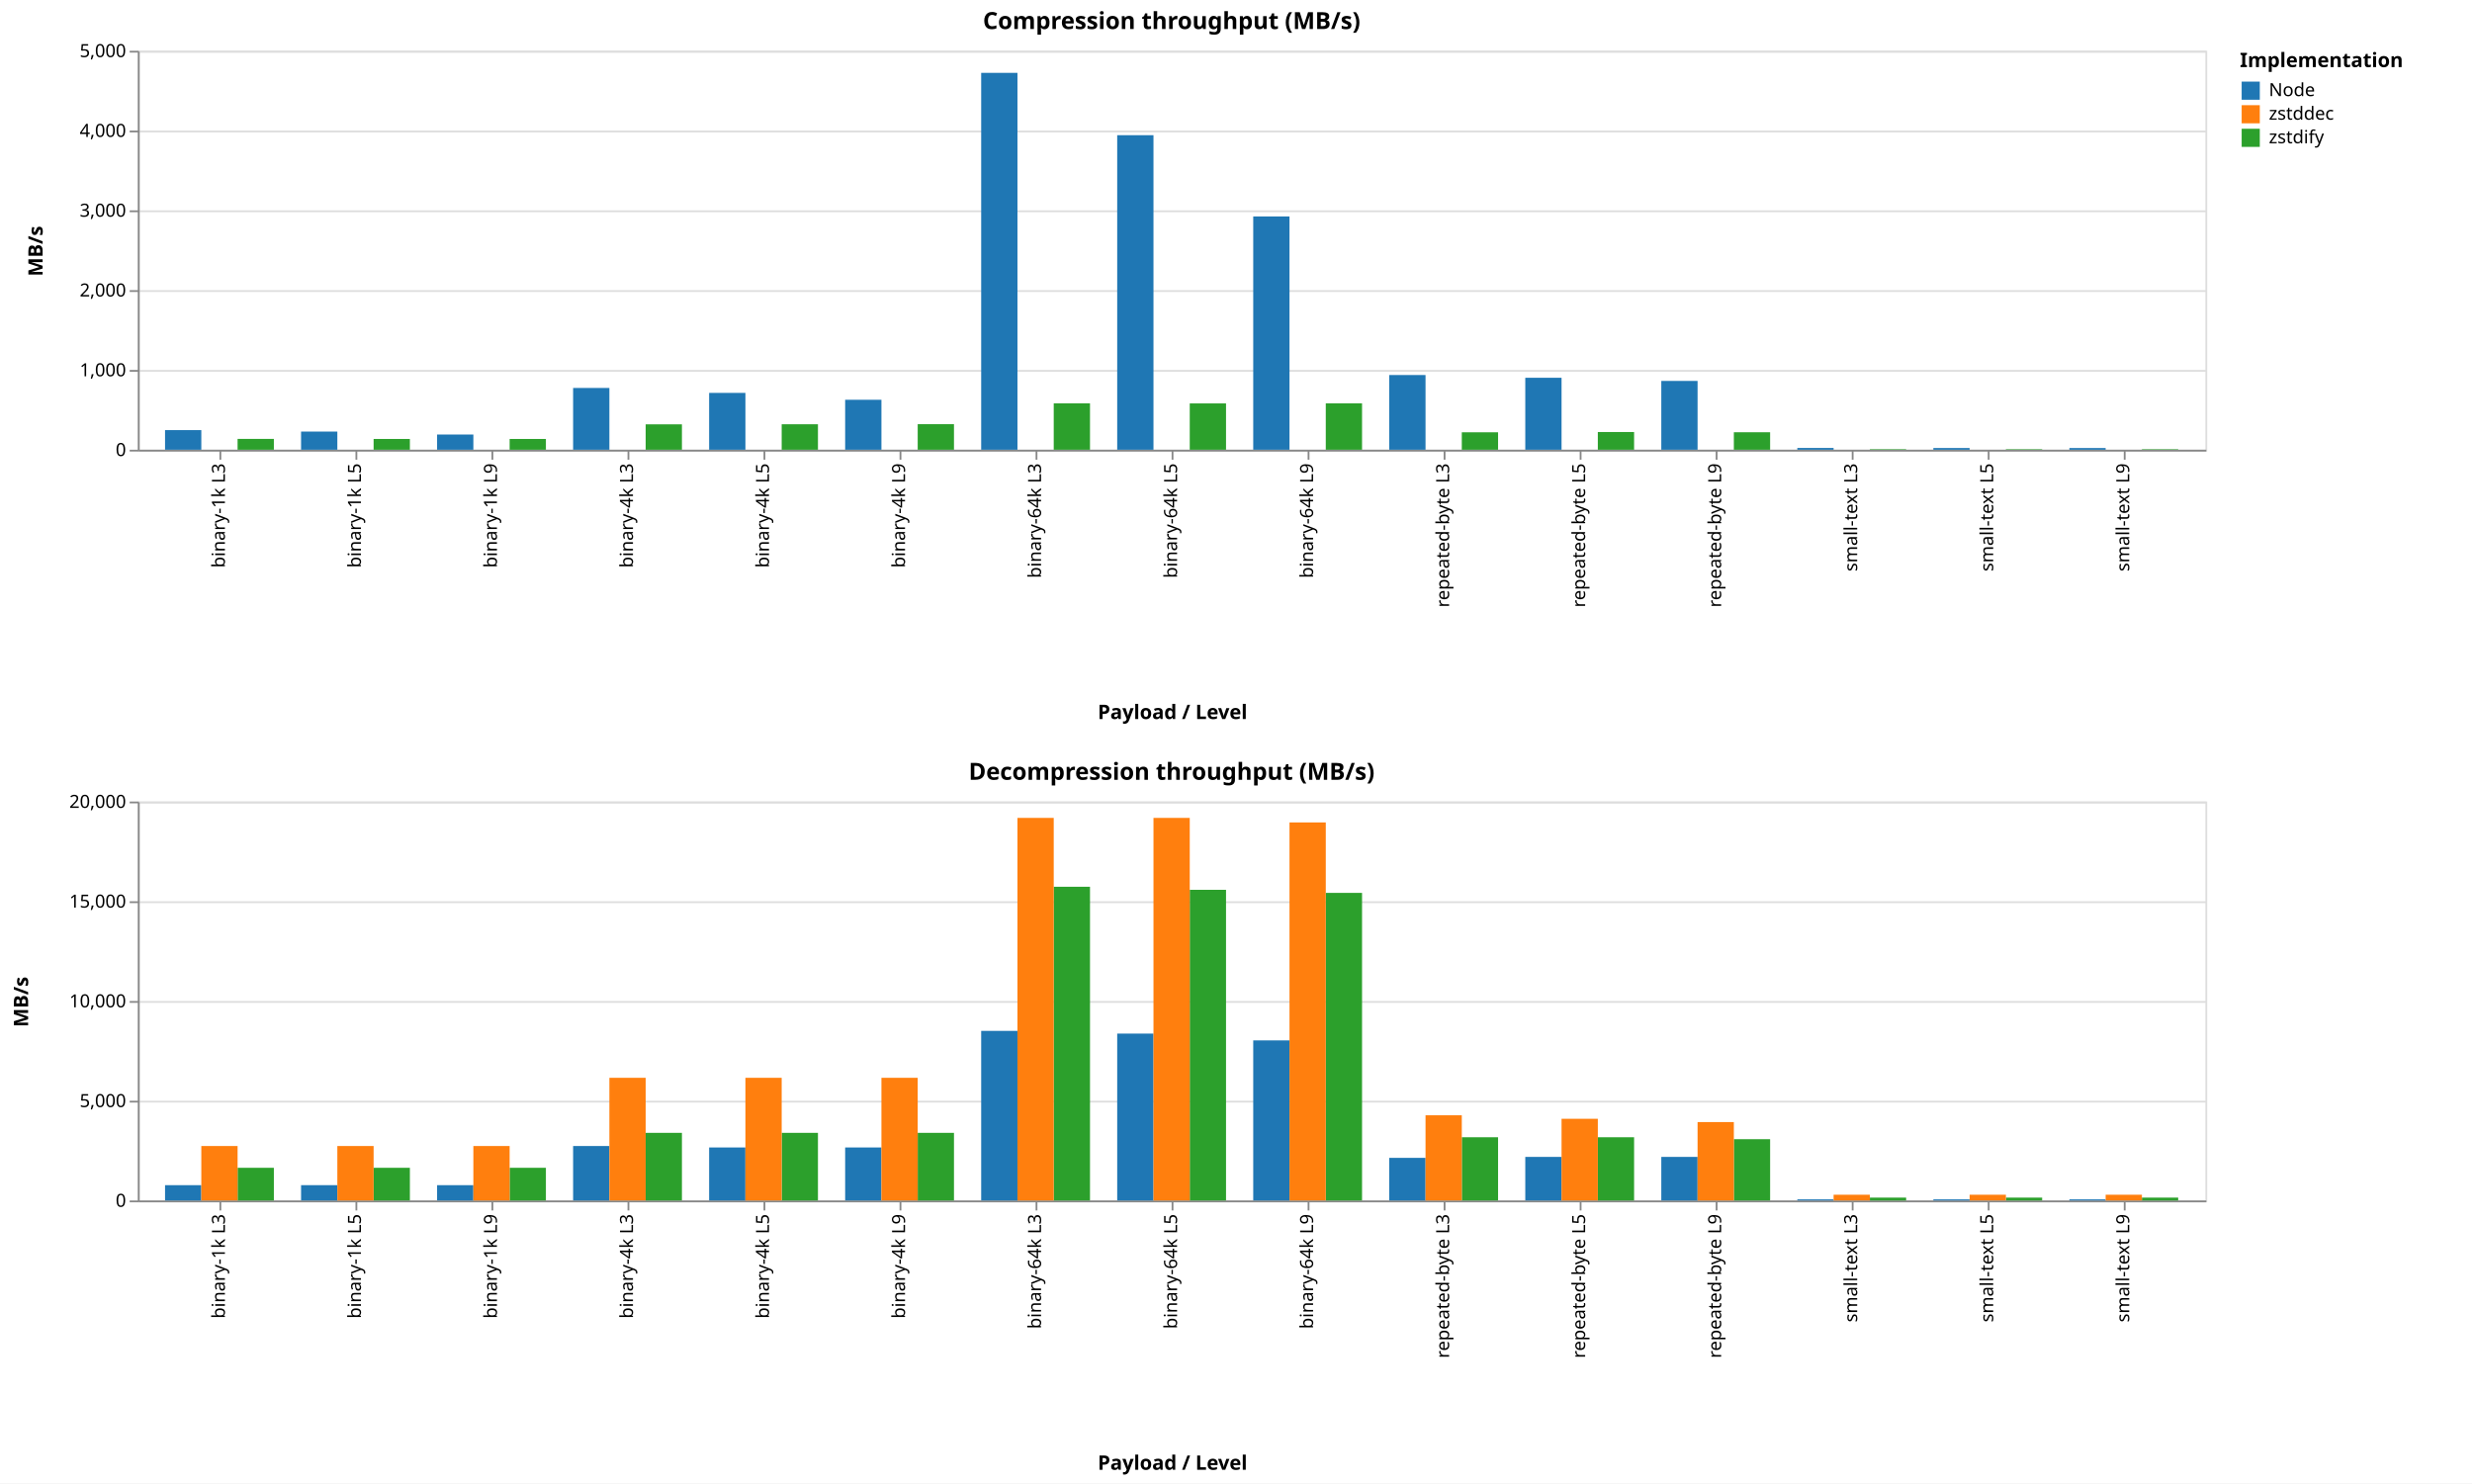
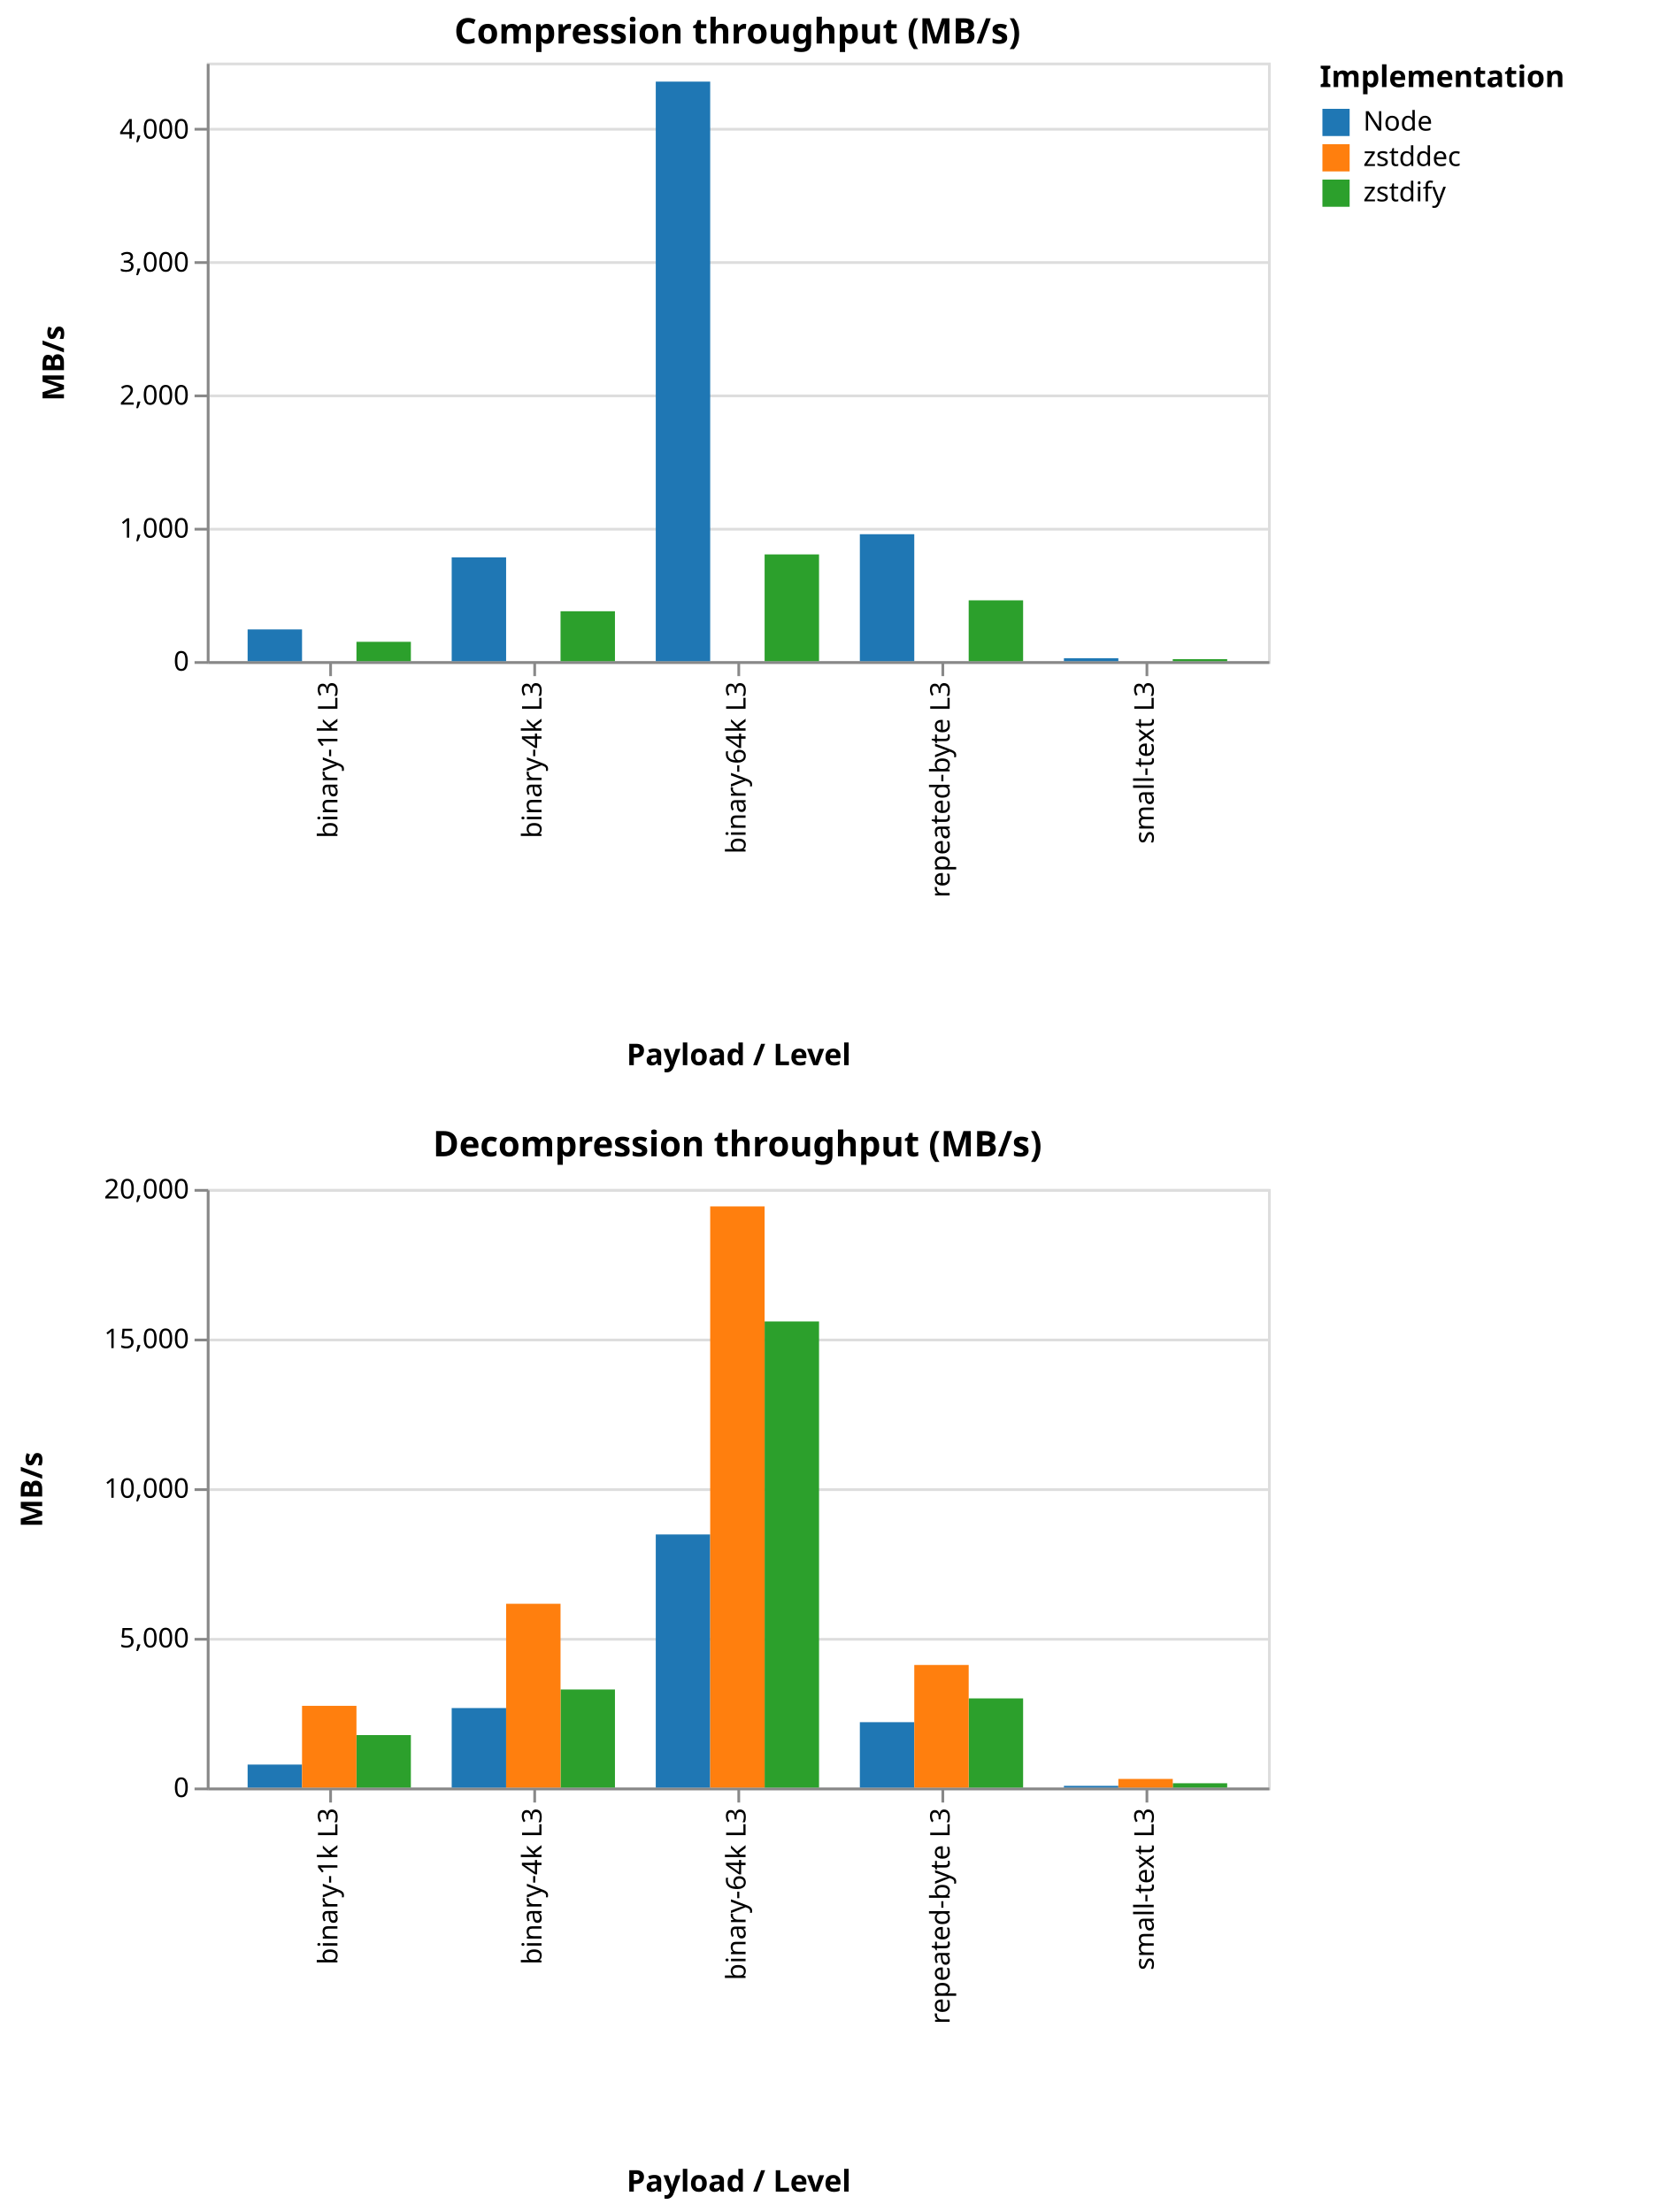
- <svg xmlns="http://www.w3.org/2000/svg" version="1.1" class="marks" width="1363" height="818" viewBox="0 0 1363 818">
-   <rect width="1363" height="818" fill="white" />
-   <g fill="none" stroke-miterlimit="10" transform="translate(76,28)">
+ <svg xmlns="http://www.w3.org/2000/svg" version="1.1" class="marks" width="613" height="813" viewBox="0 0 613 813">
+   <rect width="613" height="813" fill="white" />
+   <g fill="none" stroke-miterlimit="10" transform="translate(76,23)">
    <g class="mark-group role-frame root" role="graphics-object" aria-roledescription="group mark container">
      <g transform="translate(0,0)">
        <path class="background" aria-hidden="true" d="M0,0h0v0h0Z" />
        <g>
          <g class="mark-group role-scope concat_0_group" role="graphics-object" aria-roledescription="group mark container">
            <g transform="translate(0,0)">
-               <path class="background" aria-hidden="true" d="M0.5,0.5h1140v220h-1140Z" stroke="#ddd" />
+               <path class="background" aria-hidden="true" d="M0.5,0.5h390v220h-390Z" stroke="#ddd" />
              <g>
                <g class="mark-group role-axis" aria-hidden="true">
                  <g transform="translate(0.5,0.5)">
                    <path class="background" aria-hidden="true" d="M0,0h0v0h0Z" pointer-events="none" />
                    <g>
                      <g class="mark-rule role-axis-grid" pointer-events="none">
-                         <line transform="translate(0,220)" x2="1140" y2="0" stroke="#ddd" stroke-width="1" opacity="1" />
-                         <line transform="translate(0,176)" x2="1140" y2="0" stroke="#ddd" stroke-width="1" opacity="1" />
-                         <line transform="translate(0,132)" x2="1140" y2="0" stroke="#ddd" stroke-width="1" opacity="1" />
-                         <line transform="translate(0,88)" x2="1140" y2="0" stroke="#ddd" stroke-width="1" opacity="1" />
-                         <line transform="translate(0,44)" x2="1140" y2="0" stroke="#ddd" stroke-width="1" opacity="1" />
-                         <line transform="translate(0,0)" x2="1140" y2="0" stroke="#ddd" stroke-width="1" opacity="1" />
-                       </g>
-                     </g>
-                     <path class="foreground" aria-hidden="true" d="" pointer-events="none" display="none" />
-                   </g>
-                 </g>
-                 <g class="mark-group role-axis" role="graphics-symbol" aria-roledescription="axis" aria-label="X-axis titled 'Payload / Level' for a discrete scale with 15 values: binary-1k L3, binary-1k L5, binary-1k L9, binary-4k L3, binary-4k L5, ending with small-text L9">
+                         <line transform="translate(0,220)" x2="390" y2="0" stroke="#ddd" stroke-width="1" opacity="1" />
+                         <line transform="translate(0,171)" x2="390" y2="0" stroke="#ddd" stroke-width="1" opacity="1" />
+                         <line transform="translate(0,122)" x2="390" y2="0" stroke="#ddd" stroke-width="1" opacity="1" />
+                         <line transform="translate(0,73)" x2="390" y2="0" stroke="#ddd" stroke-width="1" opacity="1" />
+                         <line transform="translate(0,24)" x2="390" y2="0" stroke="#ddd" stroke-width="1" opacity="1" />
+                       </g>
+                     </g>
+                     <path class="foreground" aria-hidden="true" d="" pointer-events="none" display="none" />
+                   </g>
+                 </g>
+                 <g class="mark-group role-axis" role="graphics-symbol" aria-roledescription="axis" aria-label="X-axis titled 'Payload / Level' for a discrete scale with 5 values: binary-1k L3, binary-4k L3, binary-64k L3, repeated-byte L3, small-text L3">
                  <g transform="translate(0.5,220.5)">
                    <path class="background" aria-hidden="true" d="M0,0h0v0h0Z" pointer-events="none" />
                    <g>
                      <g class="mark-rule role-axis-tick" pointer-events="none">
                        <line transform="translate(45,0)" x2="0" y2="5" stroke="#888" stroke-width="1" opacity="1" />
                        <line transform="translate(120,0)" x2="0" y2="5" stroke="#888" stroke-width="1" opacity="1" />
                        <line transform="translate(195,0)" x2="0" y2="5" stroke="#888" stroke-width="1" opacity="1" />
                        <line transform="translate(270,0)" x2="0" y2="5" stroke="#888" stroke-width="1" opacity="1" />
                        <line transform="translate(345,0)" x2="0" y2="5" stroke="#888" stroke-width="1" opacity="1" />
-                         <line transform="translate(420,0)" x2="0" y2="5" stroke="#888" stroke-width="1" opacity="1" />
-                         <line transform="translate(495,0)" x2="0" y2="5" stroke="#888" stroke-width="1" opacity="1" />
-                         <line transform="translate(570,0)" x2="0" y2="5" stroke="#888" stroke-width="1" opacity="1" />
-                         <line transform="translate(645,0)" x2="0" y2="5" stroke="#888" stroke-width="1" opacity="1" />
-                         <line transform="translate(720,0)" x2="0" y2="5" stroke="#888" stroke-width="1" opacity="1" />
-                         <line transform="translate(795,0)" x2="0" y2="5" stroke="#888" stroke-width="1" opacity="1" />
-                         <line transform="translate(870,0)" x2="0" y2="5" stroke="#888" stroke-width="1" opacity="1" />
-                         <line transform="translate(945,0)" x2="0" y2="5" stroke="#888" stroke-width="1" opacity="1" />
-                         <line transform="translate(1020,0)" x2="0" y2="5" stroke="#888" stroke-width="1" opacity="1" />
-                         <line transform="translate(1095,0)" x2="0" y2="5" stroke="#888" stroke-width="1" opacity="1" />
                      </g>
                      <g class="mark-text role-axis-label" pointer-events="none">
                        <text text-anchor="end" transform="translate(44.5,7) rotate(270) translate(0,3)" font-family="sans-serif" font-size="10px" fill="#000" opacity="1">binary-1k L3</text>
-                         <text text-anchor="end" transform="translate(119.5,7) rotate(270) translate(0,3)" font-family="sans-serif" font-size="10px" fill="#000" opacity="1">binary-1k L5</text>
-                         <text text-anchor="end" transform="translate(194.5,7) rotate(270) translate(0,3)" font-family="sans-serif" font-size="10px" fill="#000" opacity="1">binary-1k L9</text>
-                         <text text-anchor="end" transform="translate(269.5,7) rotate(270) translate(0,3)" font-family="sans-serif" font-size="10px" fill="#000" opacity="1">binary-4k L3</text>
-                         <text text-anchor="end" transform="translate(344.5,7) rotate(270) translate(0,3)" font-family="sans-serif" font-size="10px" fill="#000" opacity="1">binary-4k L5</text>
-                         <text text-anchor="end" transform="translate(419.5,7) rotate(270) translate(0,3)" font-family="sans-serif" font-size="10px" fill="#000" opacity="1">binary-4k L9</text>
-                         <text text-anchor="end" transform="translate(494.5,7) rotate(270) translate(0,3)" font-family="sans-serif" font-size="10px" fill="#000" opacity="1">binary-64k L3</text>
-                         <text text-anchor="end" transform="translate(569.5,7) rotate(270) translate(0,3)" font-family="sans-serif" font-size="10px" fill="#000" opacity="1">binary-64k L5</text>
-                         <text text-anchor="end" transform="translate(644.5,7) rotate(270) translate(0,3)" font-family="sans-serif" font-size="10px" fill="#000" opacity="1">binary-64k L9</text>
-                         <text text-anchor="end" transform="translate(719.5,7) rotate(270) translate(0,3)" font-family="sans-serif" font-size="10px" fill="#000" opacity="1">repeated-byte L3</text>
-                         <text text-anchor="end" transform="translate(794.5,7) rotate(270) translate(0,3)" font-family="sans-serif" font-size="10px" fill="#000" opacity="1">repeated-byte L5</text>
-                         <text text-anchor="end" transform="translate(869.5,7) rotate(270) translate(0,3)" font-family="sans-serif" font-size="10px" fill="#000" opacity="1">repeated-byte L9</text>
-                         <text text-anchor="end" transform="translate(944.5,7) rotate(270) translate(0,3)" font-family="sans-serif" font-size="10px" fill="#000" opacity="1">small-text L3</text>
-                         <text text-anchor="end" transform="translate(1019.5,7) rotate(270) translate(0,3)" font-family="sans-serif" font-size="10px" fill="#000" opacity="1">small-text L5</text>
-                         <text text-anchor="end" transform="translate(1094.5,7) rotate(270) translate(0,3)" font-family="sans-serif" font-size="10px" fill="#000" opacity="1">small-text L9</text>
-                       </g>
-                       <g class="mark-rule role-axis-domain" pointer-events="none">
-                         <line transform="translate(0,0)" x2="1140" y2="0" stroke="#888" stroke-width="1" opacity="1" />
-                       </g>
-                       <g class="mark-text role-axis-title" pointer-events="none">
-                         <text text-anchor="middle" transform="translate(570,148)" font-family="sans-serif" font-size="11px" font-weight="bold" fill="#000" opacity="1">Payload / Level</text>
-                       </g>
-                     </g>
-                     <path class="foreground" aria-hidden="true" d="" pointer-events="none" display="none" />
-                   </g>
-                 </g>
-                 <g class="mark-group role-axis" role="graphics-symbol" aria-roledescription="axis" aria-label="Y-axis titled 'MB/s' for a linear scale with values from 0 to 5,000">
+                         <text text-anchor="end" transform="translate(119.5,7) rotate(270) translate(0,3)" font-family="sans-serif" font-size="10px" fill="#000" opacity="1">binary-4k L3</text>
+                         <text text-anchor="end" transform="translate(194.5,7) rotate(270) translate(0,3)" font-family="sans-serif" font-size="10px" fill="#000" opacity="1">binary-64k L3</text>
+                         <text text-anchor="end" transform="translate(269.5,7) rotate(270) translate(0,3)" font-family="sans-serif" font-size="10px" fill="#000" opacity="1">repeated-byte L3</text>
+                         <text text-anchor="end" transform="translate(344.5,7) rotate(270) translate(0,3)" font-family="sans-serif" font-size="10px" fill="#000" opacity="1">small-text L3</text>
+                       </g>
+                       <g class="mark-rule role-axis-domain" pointer-events="none">
+                         <line transform="translate(0,0)" x2="390" y2="0" stroke="#888" stroke-width="1" opacity="1" />
+                       </g>
+                       <g class="mark-text role-axis-title" pointer-events="none">
+                         <text text-anchor="middle" transform="translate(195,148)" font-family="sans-serif" font-size="11px" font-weight="bold" fill="#000" opacity="1">Payload / Level</text>
+                       </g>
+                     </g>
+                     <path class="foreground" aria-hidden="true" d="" pointer-events="none" display="none" />
+                   </g>
+                 </g>
+                 <g class="mark-group role-axis" role="graphics-symbol" aria-roledescription="axis" aria-label="Y-axis titled 'MB/s' for a linear scale with values from 0 to 4,500">
                  <g transform="translate(0.5,0.5)">
                    <path class="background" aria-hidden="true" d="M0,0h0v0h0Z" pointer-events="none" />
                    <g>
                      <g class="mark-rule role-axis-tick" pointer-events="none">
                        <line transform="translate(0,220)" x2="-5" y2="0" stroke="#888" stroke-width="1" opacity="1" />
-                         <line transform="translate(0,176)" x2="-5" y2="0" stroke="#888" stroke-width="1" opacity="1" />
-                         <line transform="translate(0,132)" x2="-5" y2="0" stroke="#888" stroke-width="1" opacity="1" />
-                         <line transform="translate(0,88)" x2="-5" y2="0" stroke="#888" stroke-width="1" opacity="1" />
-                         <line transform="translate(0,44)" x2="-5" y2="0" stroke="#888" stroke-width="1" opacity="1" />
-                         <line transform="translate(0,0)" x2="-5" y2="0" stroke="#888" stroke-width="1" opacity="1" />
+                         <line transform="translate(0,171)" x2="-5" y2="0" stroke="#888" stroke-width="1" opacity="1" />
+                         <line transform="translate(0,122)" x2="-5" y2="0" stroke="#888" stroke-width="1" opacity="1" />
+                         <line transform="translate(0,73)" x2="-5" y2="0" stroke="#888" stroke-width="1" opacity="1" />
+                         <line transform="translate(0,24)" x2="-5" y2="0" stroke="#888" stroke-width="1" opacity="1" />
                      </g>
                      <g class="mark-text role-axis-label" pointer-events="none">
                        <text text-anchor="end" transform="translate(-7,223)" font-family="sans-serif" font-size="10px" fill="#000" opacity="1">0</text>
-                         <text text-anchor="end" transform="translate(-7,179)" font-family="sans-serif" font-size="10px" fill="#000" opacity="1">1,000</text>
-                         <text text-anchor="end" transform="translate(-7,135)" font-family="sans-serif" font-size="10px" fill="#000" opacity="1">2,000</text>
-                         <text text-anchor="end" transform="translate(-7,91)" font-family="sans-serif" font-size="10px" fill="#000" opacity="1">3,000</text>
-                         <text text-anchor="end" transform="translate(-7,47)" font-family="sans-serif" font-size="10px" fill="#000" opacity="1">4,000</text>
-                         <text text-anchor="end" transform="translate(-7,3)" font-family="sans-serif" font-size="10px" fill="#000" opacity="1">5,000</text>
+                         <text text-anchor="end" transform="translate(-7,174.1111)" font-family="sans-serif" font-size="10px" fill="#000" opacity="1">1,000</text>
+                         <text text-anchor="end" transform="translate(-7,125.2222)" font-family="sans-serif" font-size="10px" fill="#000" opacity="1">2,000</text>
+                         <text text-anchor="end" transform="translate(-7,76.33333)" font-family="sans-serif" font-size="10px" fill="#000" opacity="1">3,000</text>
+                         <text text-anchor="end" transform="translate(-7,27.44444)" font-family="sans-serif" font-size="10px" fill="#000" opacity="1">4,000</text>
                      </g>
                      <g class="mark-rule role-axis-domain" pointer-events="none">
                        <line transform="translate(0,220)" x2="0" y2="-220" stroke="#888" stroke-width="1" opacity="1" />
                      </g>
                      <g class="mark-text role-axis-title" pointer-events="none">
                        <text text-anchor="middle" transform="translate(-51,110) rotate(-90) translate(0,-2)" font-family="sans-serif" font-size="11px" font-weight="bold" fill="#000" opacity="1">MB/s</text>
                      </g>
                    </g>
                    <path class="foreground" aria-hidden="true" d="" pointer-events="none" display="none" />
                  </g>
                </g>
                <g class="mark-rect role-mark concat_0_marks" role="graphics-object" aria-roledescription="rect mark container">
-                   <path aria-label="Payload / Level: small-text L3; MB/s: 6.54521653759; impl: zstdify" role="graphics-symbol" aria-roledescription="bar" d="M955,219.712h20v0.288h-20Z" fill="#2ca02c" />
-                   <path aria-label="Payload / Level: small-text L3; MB/s: 22.1483942416; impl: Node" role="graphics-symbol" aria-roledescription="bar" d="M915,219.025h20v0.975h-20Z" fill="#1f77b4" />
-                   <path aria-label="Payload / Level: small-text L5; MB/s: 6.37145587783; impl: zstdify" role="graphics-symbol" aria-roledescription="bar" d="M1030,219.72h20v0.28h-20Z" fill="#2ca02c" />
-                   <path aria-label="Payload / Level: small-text L5; MB/s: 21.489971345; impl: Node" role="graphics-symbol" aria-roledescription="bar" d="M990,219.054h20v0.946h-20Z" fill="#1f77b4" />
-                   <path aria-label="Payload / Level: small-text L9; MB/s: 6.37145587752; impl: zstdify" role="graphics-symbol" aria-roledescription="bar" d="M1105,219.72h20v0.28h-20Z" fill="#2ca02c" />
-                   <path aria-label="Payload / Level: small-text L9; MB/s: 21.1789622274; impl: Node" role="graphics-symbol" aria-roledescription="bar" d="M1065,219.068h20v0.932h-20Z" fill="#1f77b4" />
-                   <path aria-label="Payload / Level: binary-1k L3; MB/s: 135.773004503; impl: zstdify" role="graphics-symbol" aria-roledescription="bar" d="M55,214.026h20v5.974h-20Z" fill="#2ca02c" />
-                   <path aria-label="Payload / Level: binary-1k L3; MB/s: 245.799327909; impl: Node" role="graphics-symbol" aria-roledescription="bar" d="M15,209.185h20v10.815h-20Z" fill="#1f77b4" />
-                   <path aria-label="Payload / Level: binary-1k L5; MB/s: 135.0389028; impl: zstdify" role="graphics-symbol" aria-roledescription="bar" d="M130,214.058h20v5.942h-20Z" fill="#2ca02c" />
-                   <path aria-label="Payload / Level: binary-1k L5; MB/s: 227.555555601; impl: Node" role="graphics-symbol" aria-roledescription="bar" d="M90,209.988h20v10.012h-20Z" fill="#1f77b4" />
-                   <path aria-label="Payload / Level: binary-1k L9; MB/s: 135.0389028; impl: zstdify" role="graphics-symbol" aria-roledescription="bar" d="M205,214.058h20v5.942h-20Z" fill="#2ca02c" />
-                   <path aria-label="Payload / Level: binary-1k L9; MB/s: 190.511627884; impl: Node" role="graphics-symbol" aria-roledescription="bar" d="M165,211.617h20v8.383h-20Z" fill="#1f77b4" />
-                   <path aria-label="Payload / Level: binary-4k L3; MB/s: 318.135922321; impl: zstdify" role="graphics-symbol" aria-roledescription="bar" d="M280,206.002h20v13.998h-20Z" fill="#2ca02c" />
-                   <path aria-label="Payload / Level: binary-4k L3; MB/s: 774.14477422; impl: Node" role="graphics-symbol" aria-roledescription="bar" d="M240,185.938h20v34.062h-20Z" fill="#1f77b4" />
-                   <path aria-label="Payload / Level: binary-4k L5; MB/s: 319.177121467; impl: zstdify" role="graphics-symbol" aria-roledescription="bar" d="M355,205.956h20v14.044h-20Z" fill="#2ca02c" />
-                   <path aria-label="Payload / Level: binary-4k L5; MB/s: 712.347826055; impl: Node" role="graphics-symbol" aria-roledescription="bar" d="M315,188.657h20v31.343h-20Z" fill="#1f77b4" />
-                   <path aria-label="Payload / Level: binary-4k L9; MB/s: 320.225158289; impl: zstdify" role="graphics-symbol" aria-roledescription="bar" d="M430,205.91h20v14.09h-20Z" fill="#2ca02c" />
-                   <path aria-label="Payload / Level: binary-4k L9; MB/s: 626.108223864; impl: Node" role="graphics-symbol" aria-roledescription="bar" d="M390,192.451h20v27.549h-20Z" fill="#1f77b4" />
-                   <path aria-label="Payload / Level: binary-64k L3; MB/s: 581.467154059; impl: zstdify" role="graphics-symbol" aria-roledescription="bar" d="M505,194.415h20v25.585h-20Z" fill="#2ca02c" />
-                   <path aria-label="Payload / Level: binary-64k L3; MB/s: 4723.31531513; impl: Node" role="graphics-symbol" aria-roledescription="bar" d="M465,12.174h20v207.826h-20Z" fill="#1f77b4" />
-                   <path aria-label="Payload / Level: binary-64k L5; MB/s: 580.390906603; impl: zstdify" role="graphics-symbol" aria-roledescription="bar" d="M580,194.463h20v25.537h-20Z" fill="#2ca02c" />
-                   <path aria-label="Payload / Level: binary-64k L5; MB/s: 3942.01503755; impl: Node" role="graphics-symbol" aria-roledescription="bar" d="M540,46.551h20v173.449h-20Z" fill="#1f77b4" />
-                   <path aria-label="Payload / Level: binary-64k L9; MB/s: 581.250554323; impl: zstdify" role="graphics-symbol" aria-roledescription="bar" d="M655,194.425h20v25.575h-20Z" fill="#2ca02c" />
-                   <path aria-label="Payload / Level: binary-64k L9; MB/s: 2923.49556139; impl: Node" role="graphics-symbol" aria-roledescription="bar" d="M615,91.366h20v128.634h-20Z" fill="#1f77b4" />
-                   <path aria-label="Payload / Level: repeated-byte L3; MB/s: 218.453333342; impl: zstdify" role="graphics-symbol" aria-roledescription="bar" d="M730,210.388h20v9.612h-20Z" fill="#2ca02c" />
-                   <path aria-label="Payload / Level: repeated-byte L3; MB/s: 936.228571335; impl: Node" role="graphics-symbol" aria-roledescription="bar" d="M690,178.806h20v41.194h-20Z" fill="#1f77b4" />
-                   <path aria-label="Payload / Level: repeated-byte L5; MB/s: 221.909199279; impl: zstdify" role="graphics-symbol" aria-roledescription="bar" d="M805,210.236h20v9.764h-20Z" fill="#2ca02c" />
-                   <path aria-label="Payload / Level: repeated-byte L5; MB/s: 901.805372328; impl: Node" role="graphics-symbol" aria-roledescription="bar" d="M765,180.321h20v39.679h-20Z" fill="#1f77b4" />
-                   <path aria-label="Payload / Level: repeated-byte L9; MB/s: 218.943767377; impl: zstdify" role="graphics-symbol" aria-roledescription="bar" d="M880,210.366h20v9.634h-20Z" fill="#2ca02c" />
-                   <path aria-label="Payload / Level: repeated-byte L9; MB/s: 862.315789463; impl: Node" role="graphics-symbol" aria-roledescription="bar" d="M840,182.058h20v37.942h-20Z" fill="#1f77b4" />
+                   <path aria-label="Payload / Level: small-text L3; MB/s: 15.1591712986; impl: zstdify" role="graphics-symbol" aria-roledescription="bar" d="M355,219.259h20v0.741h-20Z" fill="#2ca02c" />
+                   <path aria-label="Payload / Level: small-text L3; MB/s: 22.1565731168; impl: Node" role="graphics-symbol" aria-roledescription="bar" d="M315,218.917h20v1.083h-20Z" fill="#1f77b4" />
+                   <path aria-label="Payload / Level: binary-1k L3; MB/s: 145.413234873; impl: zstdify" role="graphics-symbol" aria-roledescription="bar" d="M55,212.891h20v7.109h-20Z" fill="#2ca02c" />
+                   <path aria-label="Payload / Level: binary-1k L3; MB/s: 238.639011925; impl: Node" role="graphics-symbol" aria-roledescription="bar" d="M15,208.333h20v11.667h-20Z" fill="#1f77b4" />
+                   <path aria-label="Payload / Level: binary-4k L3; MB/s: 375.194650558; impl: zstdify" role="graphics-symbol" aria-roledescription="bar" d="M130,201.657h20v18.343h-20Z" fill="#2ca02c" />
+                   <path aria-label="Payload / Level: binary-4k L3; MB/s: 780.190476167; impl: Node" role="graphics-symbol" aria-roledescription="bar" d="M90,181.857h20v38.143h-20Z" fill="#1f77b4" />
+                   <path aria-label="Payload / Level: binary-64k L3; MB/s: 802.47835721; impl: zstdify" role="graphics-symbol" aria-roledescription="bar" d="M205,180.768h20v39.232h-20Z" fill="#2ca02c" />
+                   <path aria-label="Payload / Level: binary-64k L3; MB/s: 4356.86743811; impl: Node" role="graphics-symbol" aria-roledescription="bar" d="M165,6.998h20v213.002h-20Z" fill="#1f77b4" />
+                   <path aria-label="Payload / Level: repeated-byte L3; MB/s: 457.244920816; impl: zstdify" role="graphics-symbol" aria-roledescription="bar" d="M280,197.646h20v22.354h-20Z" fill="#2ca02c" />
+                   <path aria-label="Payload / Level: repeated-byte L3; MB/s: 954.333643668; impl: Node" role="graphics-symbol" aria-roledescription="bar" d="M240,173.344h20v46.656h-20Z" fill="#1f77b4" />
                </g>
                <g class="mark-group role-title">
-                   <g transform="translate(570,-22)">
+                   <g transform="translate(195,-17)">
                    <path class="background" aria-hidden="true" d="M0,0h0v0h0Z" pointer-events="none" />
                    <g>
                      <g class="mark-text role-title-text" role="graphics-symbol" aria-roledescription="title" aria-label="Title text 'Compression throughput (MB/s)'" pointer-events="none">
                        <text text-anchor="middle" transform="translate(0,10)" font-family="sans-serif" font-size="13px" font-weight="bold" fill="#000" opacity="1">Compression throughput (MB/s)</text>
                      </g>
                    </g>
                    <path class="foreground" aria-hidden="true" d="" pointer-events="none" display="none" />
                  </g>
                </g>
              </g>
              <path class="foreground" aria-hidden="true" d="" display="none" />
            </g>
          </g>
          <g class="mark-group role-scope concat_1_group" role="graphics-object" aria-roledescription="group mark container">
            <g transform="translate(0,414)">
-               <path class="background" aria-hidden="true" d="M0.5,0.5h1140v220h-1140Z" stroke="#ddd" />
+               <path class="background" aria-hidden="true" d="M0.5,0.5h390v220h-390Z" stroke="#ddd" />
              <g>
                <g class="mark-group role-axis" aria-hidden="true">
                  <g transform="translate(0.5,0.5)">
                    <path class="background" aria-hidden="true" d="M0,0h0v0h0Z" pointer-events="none" />
                    <g>
                      <g class="mark-rule role-axis-grid" pointer-events="none">
-                         <line transform="translate(0,220)" x2="1140" y2="0" stroke="#ddd" stroke-width="1" opacity="1" />
-                         <line transform="translate(0,165)" x2="1140" y2="0" stroke="#ddd" stroke-width="1" opacity="1" />
-                         <line transform="translate(0,110)" x2="1140" y2="0" stroke="#ddd" stroke-width="1" opacity="1" />
-                         <line transform="translate(0,55)" x2="1140" y2="0" stroke="#ddd" stroke-width="1" opacity="1" />
-                         <line transform="translate(0,0)" x2="1140" y2="0" stroke="#ddd" stroke-width="1" opacity="1" />
-                       </g>
-                     </g>
-                     <path class="foreground" aria-hidden="true" d="" pointer-events="none" display="none" />
-                   </g>
-                 </g>
-                 <g class="mark-group role-axis" role="graphics-symbol" aria-roledescription="axis" aria-label="X-axis titled 'Payload / Level' for a discrete scale with 15 values: binary-1k L3, binary-1k L5, binary-1k L9, binary-4k L3, binary-4k L5, ending with small-text L9">
+                         <line transform="translate(0,220)" x2="390" y2="0" stroke="#ddd" stroke-width="1" opacity="1" />
+                         <line transform="translate(0,165)" x2="390" y2="0" stroke="#ddd" stroke-width="1" opacity="1" />
+                         <line transform="translate(0,110)" x2="390" y2="0" stroke="#ddd" stroke-width="1" opacity="1" />
+                         <line transform="translate(0,55)" x2="390" y2="0" stroke="#ddd" stroke-width="1" opacity="1" />
+                         <line transform="translate(0,0)" x2="390" y2="0" stroke="#ddd" stroke-width="1" opacity="1" />
+                       </g>
+                     </g>
+                     <path class="foreground" aria-hidden="true" d="" pointer-events="none" display="none" />
+                   </g>
+                 </g>
+                 <g class="mark-group role-axis" role="graphics-symbol" aria-roledescription="axis" aria-label="X-axis titled 'Payload / Level' for a discrete scale with 5 values: binary-1k L3, binary-4k L3, binary-64k L3, repeated-byte L3, small-text L3">
                  <g transform="translate(0.5,220.5)">
                    <path class="background" aria-hidden="true" d="M0,0h0v0h0Z" pointer-events="none" />
                    <g>
                      <g class="mark-rule role-axis-tick" pointer-events="none">
                        <line transform="translate(45,0)" x2="0" y2="5" stroke="#888" stroke-width="1" opacity="1" />
                        <line transform="translate(120,0)" x2="0" y2="5" stroke="#888" stroke-width="1" opacity="1" />
                        <line transform="translate(195,0)" x2="0" y2="5" stroke="#888" stroke-width="1" opacity="1" />
                        <line transform="translate(270,0)" x2="0" y2="5" stroke="#888" stroke-width="1" opacity="1" />
                        <line transform="translate(345,0)" x2="0" y2="5" stroke="#888" stroke-width="1" opacity="1" />
-                         <line transform="translate(420,0)" x2="0" y2="5" stroke="#888" stroke-width="1" opacity="1" />
-                         <line transform="translate(495,0)" x2="0" y2="5" stroke="#888" stroke-width="1" opacity="1" />
-                         <line transform="translate(570,0)" x2="0" y2="5" stroke="#888" stroke-width="1" opacity="1" />
-                         <line transform="translate(645,0)" x2="0" y2="5" stroke="#888" stroke-width="1" opacity="1" />
-                         <line transform="translate(720,0)" x2="0" y2="5" stroke="#888" stroke-width="1" opacity="1" />
-                         <line transform="translate(795,0)" x2="0" y2="5" stroke="#888" stroke-width="1" opacity="1" />
-                         <line transform="translate(870,0)" x2="0" y2="5" stroke="#888" stroke-width="1" opacity="1" />
-                         <line transform="translate(945,0)" x2="0" y2="5" stroke="#888" stroke-width="1" opacity="1" />
-                         <line transform="translate(1020,0)" x2="0" y2="5" stroke="#888" stroke-width="1" opacity="1" />
-                         <line transform="translate(1095,0)" x2="0" y2="5" stroke="#888" stroke-width="1" opacity="1" />
                      </g>
                      <g class="mark-text role-axis-label" pointer-events="none">
                        <text text-anchor="end" transform="translate(44.5,7) rotate(270) translate(0,3)" font-family="sans-serif" font-size="10px" fill="#000" opacity="1">binary-1k L3</text>
-                         <text text-anchor="end" transform="translate(119.5,7) rotate(270) translate(0,3)" font-family="sans-serif" font-size="10px" fill="#000" opacity="1">binary-1k L5</text>
-                         <text text-anchor="end" transform="translate(194.5,7) rotate(270) translate(0,3)" font-family="sans-serif" font-size="10px" fill="#000" opacity="1">binary-1k L9</text>
-                         <text text-anchor="end" transform="translate(269.5,7) rotate(270) translate(0,3)" font-family="sans-serif" font-size="10px" fill="#000" opacity="1">binary-4k L3</text>
-                         <text text-anchor="end" transform="translate(344.5,7) rotate(270) translate(0,3)" font-family="sans-serif" font-size="10px" fill="#000" opacity="1">binary-4k L5</text>
-                         <text text-anchor="end" transform="translate(419.5,7) rotate(270) translate(0,3)" font-family="sans-serif" font-size="10px" fill="#000" opacity="1">binary-4k L9</text>
-                         <text text-anchor="end" transform="translate(494.5,7) rotate(270) translate(0,3)" font-family="sans-serif" font-size="10px" fill="#000" opacity="1">binary-64k L3</text>
-                         <text text-anchor="end" transform="translate(569.5,7) rotate(270) translate(0,3)" font-family="sans-serif" font-size="10px" fill="#000" opacity="1">binary-64k L5</text>
-                         <text text-anchor="end" transform="translate(644.5,7) rotate(270) translate(0,3)" font-family="sans-serif" font-size="10px" fill="#000" opacity="1">binary-64k L9</text>
-                         <text text-anchor="end" transform="translate(719.5,7) rotate(270) translate(0,3)" font-family="sans-serif" font-size="10px" fill="#000" opacity="1">repeated-byte L3</text>
-                         <text text-anchor="end" transform="translate(794.5,7) rotate(270) translate(0,3)" font-family="sans-serif" font-size="10px" fill="#000" opacity="1">repeated-byte L5</text>
-                         <text text-anchor="end" transform="translate(869.5,7) rotate(270) translate(0,3)" font-family="sans-serif" font-size="10px" fill="#000" opacity="1">repeated-byte L9</text>
-                         <text text-anchor="end" transform="translate(944.5,7) rotate(270) translate(0,3)" font-family="sans-serif" font-size="10px" fill="#000" opacity="1">small-text L3</text>
-                         <text text-anchor="end" transform="translate(1019.5,7) rotate(270) translate(0,3)" font-family="sans-serif" font-size="10px" fill="#000" opacity="1">small-text L5</text>
-                         <text text-anchor="end" transform="translate(1094.5,7) rotate(270) translate(0,3)" font-family="sans-serif" font-size="10px" fill="#000" opacity="1">small-text L9</text>
-                       </g>
-                       <g class="mark-rule role-axis-domain" pointer-events="none">
-                         <line transform="translate(0,0)" x2="1140" y2="0" stroke="#888" stroke-width="1" opacity="1" />
-                       </g>
-                       <g class="mark-text role-axis-title" pointer-events="none">
-                         <text text-anchor="middle" transform="translate(570,148)" font-family="sans-serif" font-size="11px" font-weight="bold" fill="#000" opacity="1">Payload / Level</text>
+                         <text text-anchor="end" transform="translate(119.5,7) rotate(270) translate(0,3)" font-family="sans-serif" font-size="10px" fill="#000" opacity="1">binary-4k L3</text>
+                         <text text-anchor="end" transform="translate(194.5,7) rotate(270) translate(0,3)" font-family="sans-serif" font-size="10px" fill="#000" opacity="1">binary-64k L3</text>
+                         <text text-anchor="end" transform="translate(269.5,7) rotate(270) translate(0,3)" font-family="sans-serif" font-size="10px" fill="#000" opacity="1">repeated-byte L3</text>
+                         <text text-anchor="end" transform="translate(344.5,7) rotate(270) translate(0,3)" font-family="sans-serif" font-size="10px" fill="#000" opacity="1">small-text L3</text>
+                       </g>
+                       <g class="mark-rule role-axis-domain" pointer-events="none">
+                         <line transform="translate(0,0)" x2="390" y2="0" stroke="#888" stroke-width="1" opacity="1" />
+                       </g>
+                       <g class="mark-text role-axis-title" pointer-events="none">
+                         <text text-anchor="middle" transform="translate(195,148)" font-family="sans-serif" font-size="11px" font-weight="bold" fill="#000" opacity="1">Payload / Level</text>
                      </g>
                    </g>
                    <path class="foreground" aria-hidden="true" d="" pointer-events="none" display="none" />
                  </g>
                </g>
                <g class="mark-group role-axis" role="graphics-symbol" aria-roledescription="axis" aria-label="Y-axis titled 'MB/s' for a linear scale with values from 0 to 20,000">
                  <g transform="translate(0.5,0.5)">
                    <path class="background" aria-hidden="true" d="M0,0h0v0h0Z" pointer-events="none" />
                    <g>
                      <g class="mark-rule role-axis-tick" pointer-events="none">
                        <line transform="translate(0,220)" x2="-5" y2="0" stroke="#888" stroke-width="1" opacity="1" />
                        <line transform="translate(0,165)" x2="-5" y2="0" stroke="#888" stroke-width="1" opacity="1" />
                        <line transform="translate(0,110)" x2="-5" y2="0" stroke="#888" stroke-width="1" opacity="1" />
                        <line transform="translate(0,55)" x2="-5" y2="0" stroke="#888" stroke-width="1" opacity="1" />
                        <line transform="translate(0,0)" x2="-5" y2="0" stroke="#888" stroke-width="1" opacity="1" />
                      </g>
                      <g class="mark-text role-axis-label" pointer-events="none">
                        <text text-anchor="end" transform="translate(-7,223)" font-family="sans-serif" font-size="10px" fill="#000" opacity="1">0</text>
                        <text text-anchor="end" transform="translate(-7,168)" font-family="sans-serif" font-size="10px" fill="#000" opacity="1">5,000</text>
                        <text text-anchor="end" transform="translate(-7,113)" font-family="sans-serif" font-size="10px" fill="#000" opacity="1">10,000</text>
                        <text text-anchor="end" transform="translate(-7,58)" font-family="sans-serif" font-size="10px" fill="#000" opacity="1">15,000</text>
                        <text text-anchor="end" transform="translate(-7,3)" font-family="sans-serif" font-size="10px" fill="#000" opacity="1">20,000</text>
                      </g>
                      <g class="mark-rule role-axis-domain" pointer-events="none">
                        <line transform="translate(0,220)" x2="0" y2="-220" stroke="#888" stroke-width="1" opacity="1" />
                      </g>
                      <g class="mark-text role-axis-title" pointer-events="none">
                        <text text-anchor="middle" transform="translate(-59,110) rotate(-90) translate(0,-2)" font-family="sans-serif" font-size="11px" font-weight="bold" fill="#000" opacity="1">MB/s</text>
                      </g>
                    </g>
                    <path class="foreground" aria-hidden="true" d="" pointer-events="none" display="none" />
                  </g>
                </g>
                <g class="mark-rect role-mark concat_1_marks" role="graphics-object" aria-roledescription="rect mark container">
-                   <path aria-label="Payload / Level: small-text L3; MB/s: 143.884892097; impl: zstdify" role="graphics-symbol" aria-roledescription="bar" d="M955,218.417h20v1.583h-20Z" fill="#2ca02c" />
-                   <path aria-label="Payload / Level: small-text L3; MB/s: 55.4016620443; impl: Node" role="graphics-symbol" aria-roledescription="bar" d="M915,219.391h20v0.609h-20Z" fill="#1f77b4" />
-                   <path aria-label="Payload / Level: small-text L3; MB/s: 288.461538559; impl: zstddec" role="graphics-symbol" aria-roledescription="bar" d="M935,216.827h20v3.173h-20Z" fill="#ff7f0e" />
-                   <path aria-label="Payload / Level: small-text L5; MB/s: 143.884892018; impl: zstdify" role="graphics-symbol" aria-roledescription="bar" d="M1030,218.417h20v1.583h-20Z" fill="#2ca02c" />
-                   <path aria-label="Payload / Level: small-text L5; MB/s: 55.4016620676; impl: Node" role="graphics-symbol" aria-roledescription="bar" d="M990,219.391h20v0.609h-20Z" fill="#1f77b4" />
-                   <path aria-label="Payload / Level: small-text L5; MB/s: 288.461537929; impl: zstddec" role="graphics-symbol" aria-roledescription="bar" d="M1010,216.827h20v3.173h-20Z" fill="#ff7f0e" />
-                   <path aria-label="Payload / Level: small-text L9; MB/s: 143.884892018; impl: zstdify" role="graphics-symbol" aria-roledescription="bar" d="M1105,218.417h20v1.583h-20Z" fill="#2ca02c" />
-                   <path aria-label="Payload / Level: small-text L9; MB/s: 55.3505534827; impl: Node" role="graphics-symbol" aria-roledescription="bar" d="M1065,219.391h20v0.609h-20Z" fill="#1f77b4" />
-                   <path aria-label="Payload / Level: small-text L9; MB/s: 288.461537929; impl: zstddec" role="graphics-symbol" aria-roledescription="bar" d="M1085,216.827h20v3.173h-20Z" fill="#ff7f0e" />
-                   <path aria-label="Payload / Level: binary-1k L3; MB/s: 1638.39999847; impl: zstdify" role="graphics-symbol" aria-roledescription="bar" d="M55,201.978h20v18.022h-20Z" fill="#2ca02c" />
-                   <path aria-label="Payload / Level: binary-1k L3; MB/s: 767.616191618; impl: Node" role="graphics-symbol" aria-roledescription="bar" d="M15,211.556h20v8.444h-20Z" fill="#1f77b4" />
+                   <path aria-label="Payload / Level: small-text L3; MB/s: 143.884892097; impl: zstdify" role="graphics-symbol" aria-roledescription="bar" d="M355,218.417h20v1.583h-20Z" fill="#2ca02c" />
+                   <path aria-label="Payload / Level: small-text L3; MB/s: 57.581573891; impl: Node" role="graphics-symbol" aria-roledescription="bar" d="M315,219.367h20v0.633h-20Z" fill="#1f77b4" />
+                   <path aria-label="Payload / Level: small-text L3; MB/s: 288.461538244; impl: zstddec" role="graphics-symbol" aria-roledescription="bar" d="M335,216.827h20v3.173h-20Z" fill="#ff7f0e" />
+                   <path aria-label="Payload / Level: binary-1k L3; MB/s: 1753.42465377; impl: zstdify" role="graphics-symbol" aria-roledescription="bar" d="M55,200.712h20v19.288h-20Z" fill="#2ca02c" />
+                   <path aria-label="Payload / Level: binary-1k L3; MB/s: 767.616192665; impl: Node" role="graphics-symbol" aria-roledescription="bar" d="M15,211.556h20v8.444h-20Z" fill="#1f77b4" />
                  <path aria-label="Payload / Level: binary-1k L3; MB/s: 2730.66666942; impl: zstddec" role="graphics-symbol" aria-roledescription="bar" d="M35,189.963h20v30.037h-20Z" fill="#ff7f0e" />
-                   <path aria-label="Payload / Level: binary-1k L5; MB/s: 1638.39999847; impl: zstdify" role="graphics-symbol" aria-roledescription="bar" d="M130,201.978h20v18.022h-20Z" fill="#2ca02c" />
-                   <path aria-label="Payload / Level: binary-1k L5; MB/s: 768.19204792; impl: Node" role="graphics-symbol" aria-roledescription="bar" d="M90,211.55h20v8.45h-20Z" fill="#1f77b4" />
-                   <path aria-label="Payload / Level: binary-1k L5; MB/s: 2730.66666942; impl: zstddec" role="graphics-symbol" aria-roledescription="bar" d="M110,189.963h20v30.037h-20Z" fill="#ff7f0e" />
-                   <path aria-label="Payload / Level: binary-1k L9; MB/s: 1638.40000324; impl: zstdify" role="graphics-symbol" aria-roledescription="bar" d="M205,201.978h20v18.022h-20Z" fill="#2ca02c" />
-                   <path aria-label="Payload / Level: binary-1k L9; MB/s: 767.616191618; impl: Node" role="graphics-symbol" aria-roledescription="bar" d="M165,211.556h20v8.444h-20Z" fill="#1f77b4" />
-                   <path aria-label="Payload / Level: binary-1k L9; MB/s: 2730.66666942; impl: zstddec" role="graphics-symbol" aria-roledescription="bar" d="M185,189.963h20v30.037h-20Z" fill="#ff7f0e" />
-                   <path aria-label="Payload / Level: binary-4k L3; MB/s: 3390.72847772; impl: zstdify" role="graphics-symbol" aria-roledescription="bar" d="M280,182.702h20v37.298h-20Z" fill="#2ca02c" />
-                   <path aria-label="Payload / Level: binary-4k L3; MB/s: 2730.66666611; impl: Node" role="graphics-symbol" aria-roledescription="bar" d="M240,189.963h20v30.037h-20Z" fill="#1f77b4" />
-                   <path aria-label="Payload / Level: binary-4k L3; MB/s: 6150.15015098; impl: zstddec" role="graphics-symbol" aria-roledescription="bar" d="M260,152.348h20v67.652h-20Z" fill="#ff7f0e" />
-                   <path aria-label="Payload / Level: binary-4k L5; MB/s: 3390.72847262; impl: zstdify" role="graphics-symbol" aria-roledescription="bar" d="M355,182.702h20v37.298h-20Z" fill="#2ca02c" />
-                   <path aria-label="Payload / Level: binary-4k L5; MB/s: 2658.01427394; impl: Node" role="graphics-symbol" aria-roledescription="bar" d="M315,190.762h20v29.238h-20Z" fill="#1f77b4" />
-                   <path aria-label="Payload / Level: binary-4k L5; MB/s: 6150.15015098; impl: zstddec" role="graphics-symbol" aria-roledescription="bar" d="M335,152.348h20v67.652h-20Z" fill="#ff7f0e" />
-                   <path aria-label="Payload / Level: binary-4k L9; MB/s: 3390.72848283; impl: zstdify" role="graphics-symbol" aria-roledescription="bar" d="M430,182.702h20v37.298h-20Z" fill="#2ca02c" />
-                   <path aria-label="Payload / Level: binary-4k L9; MB/s: 2658.01428021; impl: Node" role="graphics-symbol" aria-roledescription="bar" d="M390,190.762h20v29.238h-20Z" fill="#1f77b4" />
-                   <path aria-label="Payload / Level: binary-4k L9; MB/s: 6150.15015098; impl: zstddec" role="graphics-symbol" aria-roledescription="bar" d="M410,152.348h20v67.652h-20Z" fill="#ff7f0e" />
-                   <path aria-label="Payload / Level: binary-64k L3; MB/s: 15727.381799; impl: zstdify" role="graphics-symbol" aria-roledescription="bar" d="M505,46.999h20v173.001h-20Z" fill="#2ca02c" />
-                   <path aria-label="Payload / Level: binary-64k L3; MB/s: 8502.33523501; impl: Node" role="graphics-symbol" aria-roledescription="bar" d="M465,126.474h20v93.526h-20Z" fill="#1f77b4" />
-                   <path aria-label="Payload / Level: binary-64k L3; MB/s: 19179.3971326; impl: zstddec" role="graphics-symbol" aria-roledescription="bar" d="M485,9.027h20v210.973h-20Z" fill="#ff7f0e" />
-                   <path aria-label="Payload / Level: binary-64k L5; MB/s: 15574.1444924; impl: zstdify" role="graphics-symbol" aria-roledescription="bar" d="M580,48.684h20v171.316h-20Z" fill="#2ca02c" />
-                   <path aria-label="Payload / Level: binary-64k L5; MB/s: 8366.65390052; impl: Node" role="graphics-symbol" aria-roledescription="bar" d="M540,127.967h20v92.033h-20Z" fill="#1f77b4" />
-                   <path aria-label="Payload / Level: binary-64k L5; MB/s: 19179.3971326; impl: zstddec" role="graphics-symbol" aria-roledescription="bar" d="M560,9.027h20v210.973h-20Z" fill="#ff7f0e" />
-                   <path aria-label="Payload / Level: binary-64k L9; MB/s: 15420.2353009; impl: zstdify" role="graphics-symbol" aria-roledescription="bar" d="M655,50.377h20v169.623h-20Z" fill="#2ca02c" />
-                   <path aria-label="Payload / Level: binary-64k L9; MB/s: 8025.47146743; impl: Node" role="graphics-symbol" aria-roledescription="bar" d="M615,131.72h20v88.28h-20Z" fill="#1f77b4" />
-                   <path aria-label="Payload / Level: binary-64k L9; MB/s: 18951.9953773; impl: zstddec" role="graphics-symbol" aria-roledescription="bar" d="M635,11.528h20v208.472h-20Z" fill="#ff7f0e" />
-                   <path aria-label="Payload / Level: repeated-byte L3; MB/s: 3170.27864466; impl: zstdify" role="graphics-symbol" aria-roledescription="bar" d="M730,185.127h20v34.873h-20Z" fill="#2ca02c" />
-                   <path aria-label="Payload / Level: repeated-byte L3; MB/s: 2136.67188563; impl: Node" role="graphics-symbol" aria-roledescription="bar" d="M690,196.497h20v23.503h-20Z" fill="#1f77b4" />
-                   <path aria-label="Payload / Level: repeated-byte L3; MB/s: 4271.11575787; impl: zstddec" role="graphics-symbol" aria-roledescription="bar" d="M710,173.018h20v46.982h-20Z" fill="#ff7f0e" />
-                   <path aria-label="Payload / Level: repeated-byte L5; MB/s: 3170.27863573; impl: zstdify" role="graphics-symbol" aria-roledescription="bar" d="M805,185.127h20v34.873h-20Z" fill="#2ca02c" />
-                   <path aria-label="Payload / Level: repeated-byte L5; MB/s: 2184.5333313; impl: Node" role="graphics-symbol" aria-roledescription="bar" d="M765,195.97h20v24.03h-20Z" fill="#1f77b4" />
-                   <path aria-label="Payload / Level: repeated-byte L5; MB/s: 4095.99999917; impl: zstddec" role="graphics-symbol" aria-roledescription="bar" d="M785,174.944h20v45.056h-20Z" fill="#ff7f0e" />
-                   <path aria-label="Payload / Level: repeated-byte L9; MB/s: 3072.76819168; impl: zstdify" role="graphics-symbol" aria-roledescription="bar" d="M880,186.2h20v33.8h-20Z" fill="#2ca02c" />
-                   <path aria-label="Payload / Level: repeated-byte L9; MB/s: 2184.5333313; impl: Node" role="graphics-symbol" aria-roledescription="bar" d="M840,195.97h20v24.03h-20Z" fill="#1f77b4" />
-                   <path aria-label="Payload / Level: repeated-byte L9; MB/s: 3930.90211181; impl: zstddec" role="graphics-symbol" aria-roledescription="bar" d="M860,176.76h20v43.24h-20Z" fill="#ff7f0e" />
+                   <path aria-label="Payload / Level: binary-4k L3; MB/s: 3276.80000172; impl: zstdify" role="graphics-symbol" aria-roledescription="bar" d="M130,183.955h20v36.045h-20Z" fill="#2ca02c" />
+                   <path aria-label="Payload / Level: binary-4k L3; MB/s: 2656.29053182; impl: Node" role="graphics-symbol" aria-roledescription="bar" d="M90,190.781h20v29.219h-20Z" fill="#1f77b4" />
+                   <path aria-label="Payload / Level: binary-4k L3; MB/s: 6140.92953294; impl: zstddec" role="graphics-symbol" aria-roledescription="bar" d="M110,152.45h20v67.55h-20Z" fill="#ff7f0e" />
+                   <path aria-label="Payload / Level: binary-64k L3; MB/s: 15574.1444789; impl: zstdify" role="graphics-symbol" aria-roledescription="bar" d="M205,48.684h20v171.316h-20Z" fill="#2ca02c" />
+                   <path aria-label="Payload / Level: binary-64k L3; MB/s: 8456.25806379; impl: Node" role="graphics-symbol" aria-roledescription="bar" d="M165,126.981h20v93.019h-20Z" fill="#1f77b4" />
+                   <path aria-label="Payload / Level: binary-64k L3; MB/s: 19418.0740727; impl: zstddec" role="graphics-symbol" aria-roledescription="bar" d="M185,6.401h20v213.599h-20Z" fill="#ff7f0e" />
+                   <path aria-label="Payload / Level: repeated-byte L3; MB/s: 2978.90909129; impl: zstdify" role="graphics-symbol" aria-roledescription="bar" d="M280,187.232h20v32.768h-20Z" fill="#2ca02c" />
+                   <path aria-label="Payload / Level: repeated-byte L3; MB/s: 2184.53333554; impl: Node" role="graphics-symbol" aria-roledescription="bar" d="M240,195.97h20v24.03h-20Z" fill="#1f77b4" />
+                   <path aria-label="Payload / Level: repeated-byte L3; MB/s: 4095.99999917; impl: zstddec" role="graphics-symbol" aria-roledescription="bar" d="M260,174.944h20v45.056h-20Z" fill="#ff7f0e" />
                </g>
                <g class="mark-group role-title">
-                   <g transform="translate(570,-22)">
+                   <g transform="translate(195,-22)">
                    <path class="background" aria-hidden="true" d="M0,0h0v0h0Z" pointer-events="none" />
                    <g>
                      <g class="mark-text role-title-text" role="graphics-symbol" aria-roledescription="title" aria-label="Title text 'Decompression throughput (MB/s)'" pointer-events="none">
                        <text text-anchor="middle" transform="translate(0,10)" font-family="sans-serif" font-size="13px" font-weight="bold" fill="#000" opacity="1">Decompression throughput (MB/s)</text>
                      </g>
                    </g>
                    <path class="foreground" aria-hidden="true" d="" pointer-events="none" display="none" />
                  </g>
                </g>
              </g>
              <path class="foreground" aria-hidden="true" d="" display="none" />
            </g>
          </g>
          <g class="mark-group role-legend" role="graphics-symbol" aria-roledescription="legend" aria-label="Symbol legend titled 'Implementation' for fill color with 3 values: Node, zstddec, zstdify">
-             <g transform="translate(1159,0)">
+             <g transform="translate(409,0)">
              <path class="background" aria-hidden="true" d="M0,0h123v53h-123Z" pointer-events="none" />
              <g>
                <g class="mark-group role-legend-entry">
                  <g transform="translate(0,16)">
                    <path class="background" aria-hidden="true" d="M0,0h0v0h0Z" pointer-events="none" />
                    <g>
                      <g class="mark-group role-scope" role="graphics-object" aria-roledescription="group mark container">
                        <g transform="translate(0,0)">
                          <path class="background" aria-hidden="true" d="M0,0h72v11h-72Z" pointer-events="none" opacity="1" />
                          <g>
                            <g class="mark-symbol role-legend-symbol" pointer-events="none">
                              <path transform="translate(6,6)" d="M-5,-5h10v10h-10Z" fill="#1f77b4" stroke-width="1.5" opacity="1" />
                            </g>
                            <g class="mark-text role-legend-label" pointer-events="none">
                              <text text-anchor="start" transform="translate(16,9)" font-family="sans-serif" font-size="10px" fill="#000" opacity="1">Node</text>
                            </g>
                          </g>
                          <path class="foreground" aria-hidden="true" d="" pointer-events="none" display="none" />
                        </g>
                        <g transform="translate(0,13)">
                          <path class="background" aria-hidden="true" d="M0,0h72v11h-72Z" pointer-events="none" opacity="1" />
                          <g>
                            <g class="mark-symbol role-legend-symbol" pointer-events="none">
                              <path transform="translate(6,6)" d="M-5,-5h10v10h-10Z" fill="#ff7f0e" stroke-width="1.5" opacity="1" />
                            </g>
                            <g class="mark-text role-legend-label" pointer-events="none">
                              <text text-anchor="start" transform="translate(16,9)" font-family="sans-serif" font-size="10px" fill="#000" opacity="1">zstddec</text>
                            </g>
                          </g>
                          <path class="foreground" aria-hidden="true" d="" pointer-events="none" display="none" />
                        </g>
                        <g transform="translate(0,26)">
                          <path class="background" aria-hidden="true" d="M0,0h72v11h-72Z" pointer-events="none" opacity="1" />
                          <g>
                            <g class="mark-symbol role-legend-symbol" pointer-events="none">
                              <path transform="translate(6,6)" d="M-5,-5h10v10h-10Z" fill="#2ca02c" stroke-width="1.5" opacity="1" />
                            </g>
                            <g class="mark-text role-legend-label" pointer-events="none">
                              <text text-anchor="start" transform="translate(16,9)" font-family="sans-serif" font-size="10px" fill="#000" opacity="1">zstdify</text>
                            </g>
                          </g>
                          <path class="foreground" aria-hidden="true" d="" pointer-events="none" display="none" />
                        </g>
                      </g>
                    </g>
                    <path class="foreground" aria-hidden="true" d="" pointer-events="none" display="none" />
                  </g>
                </g>
                <g class="mark-text role-legend-title" pointer-events="none">
                  <text text-anchor="start" transform="translate(0,9)" font-family="sans-serif" font-size="11px" font-weight="bold" fill="#000" opacity="1">Implementation</text>
                </g>
              </g>
              <path class="foreground" aria-hidden="true" d="" pointer-events="none" display="none" />
            </g>
          </g>
        </g>
        <path class="foreground" aria-hidden="true" d="" display="none" />
      </g>
    </g>
  </g>
</svg>
